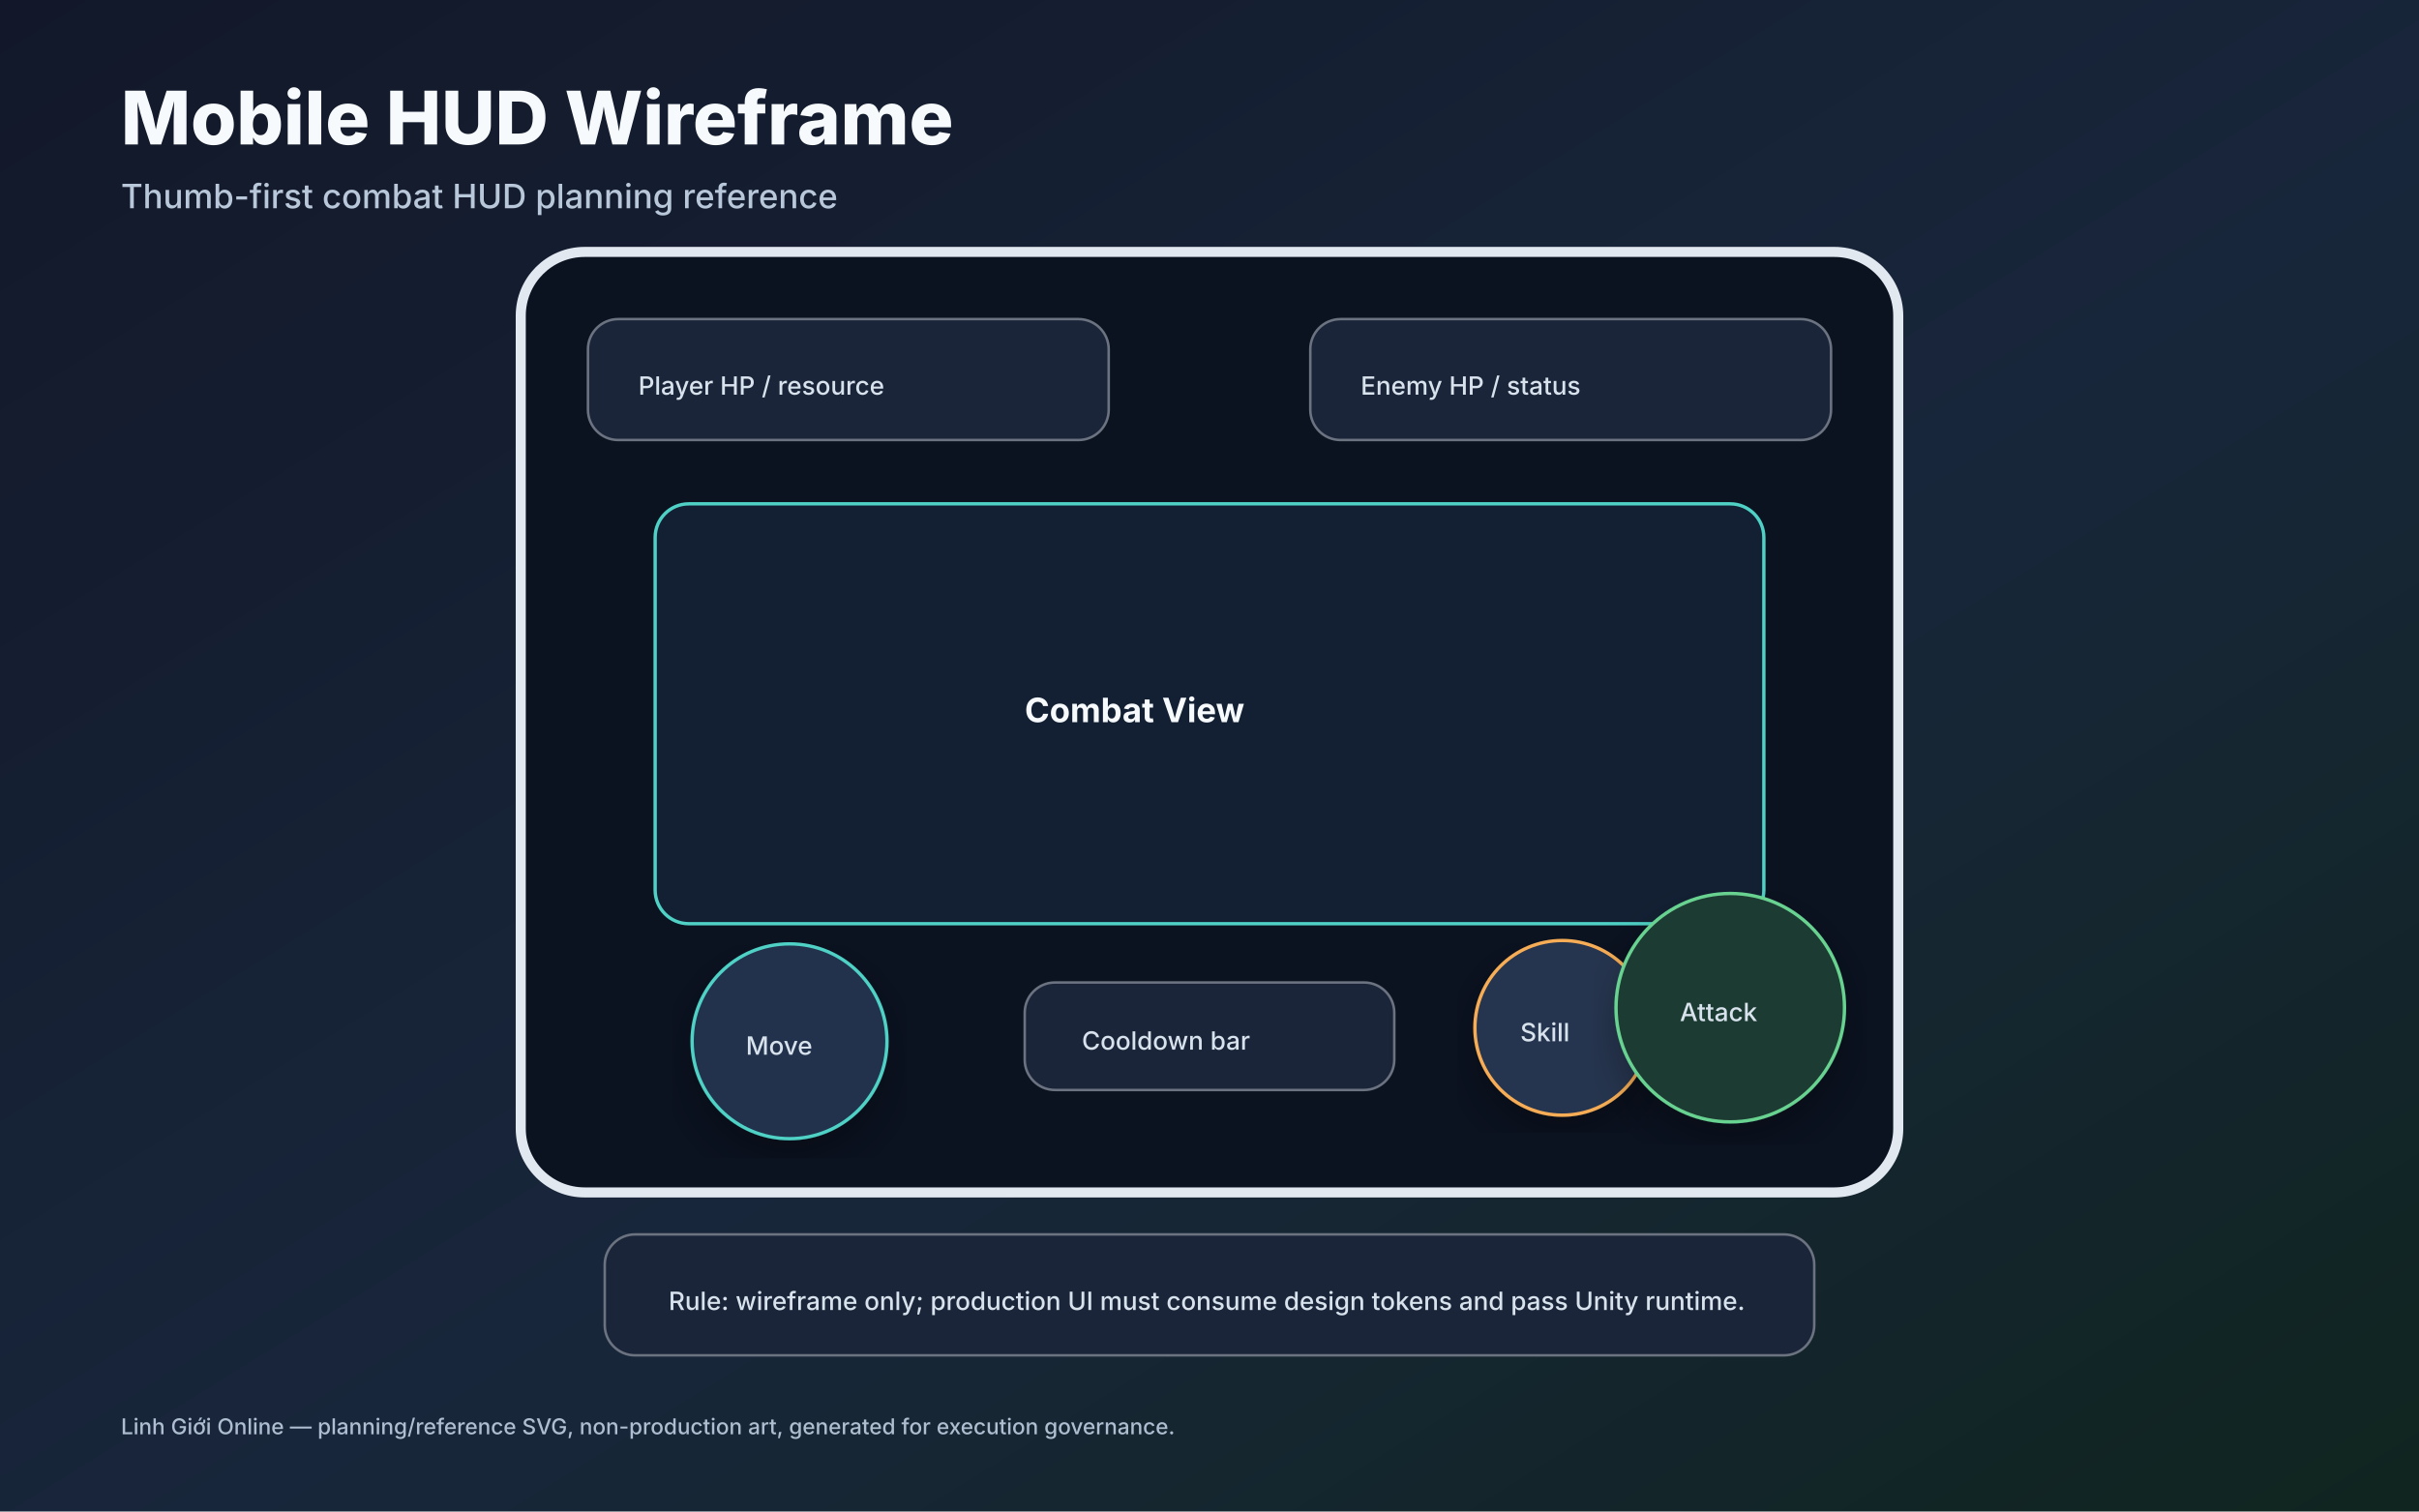
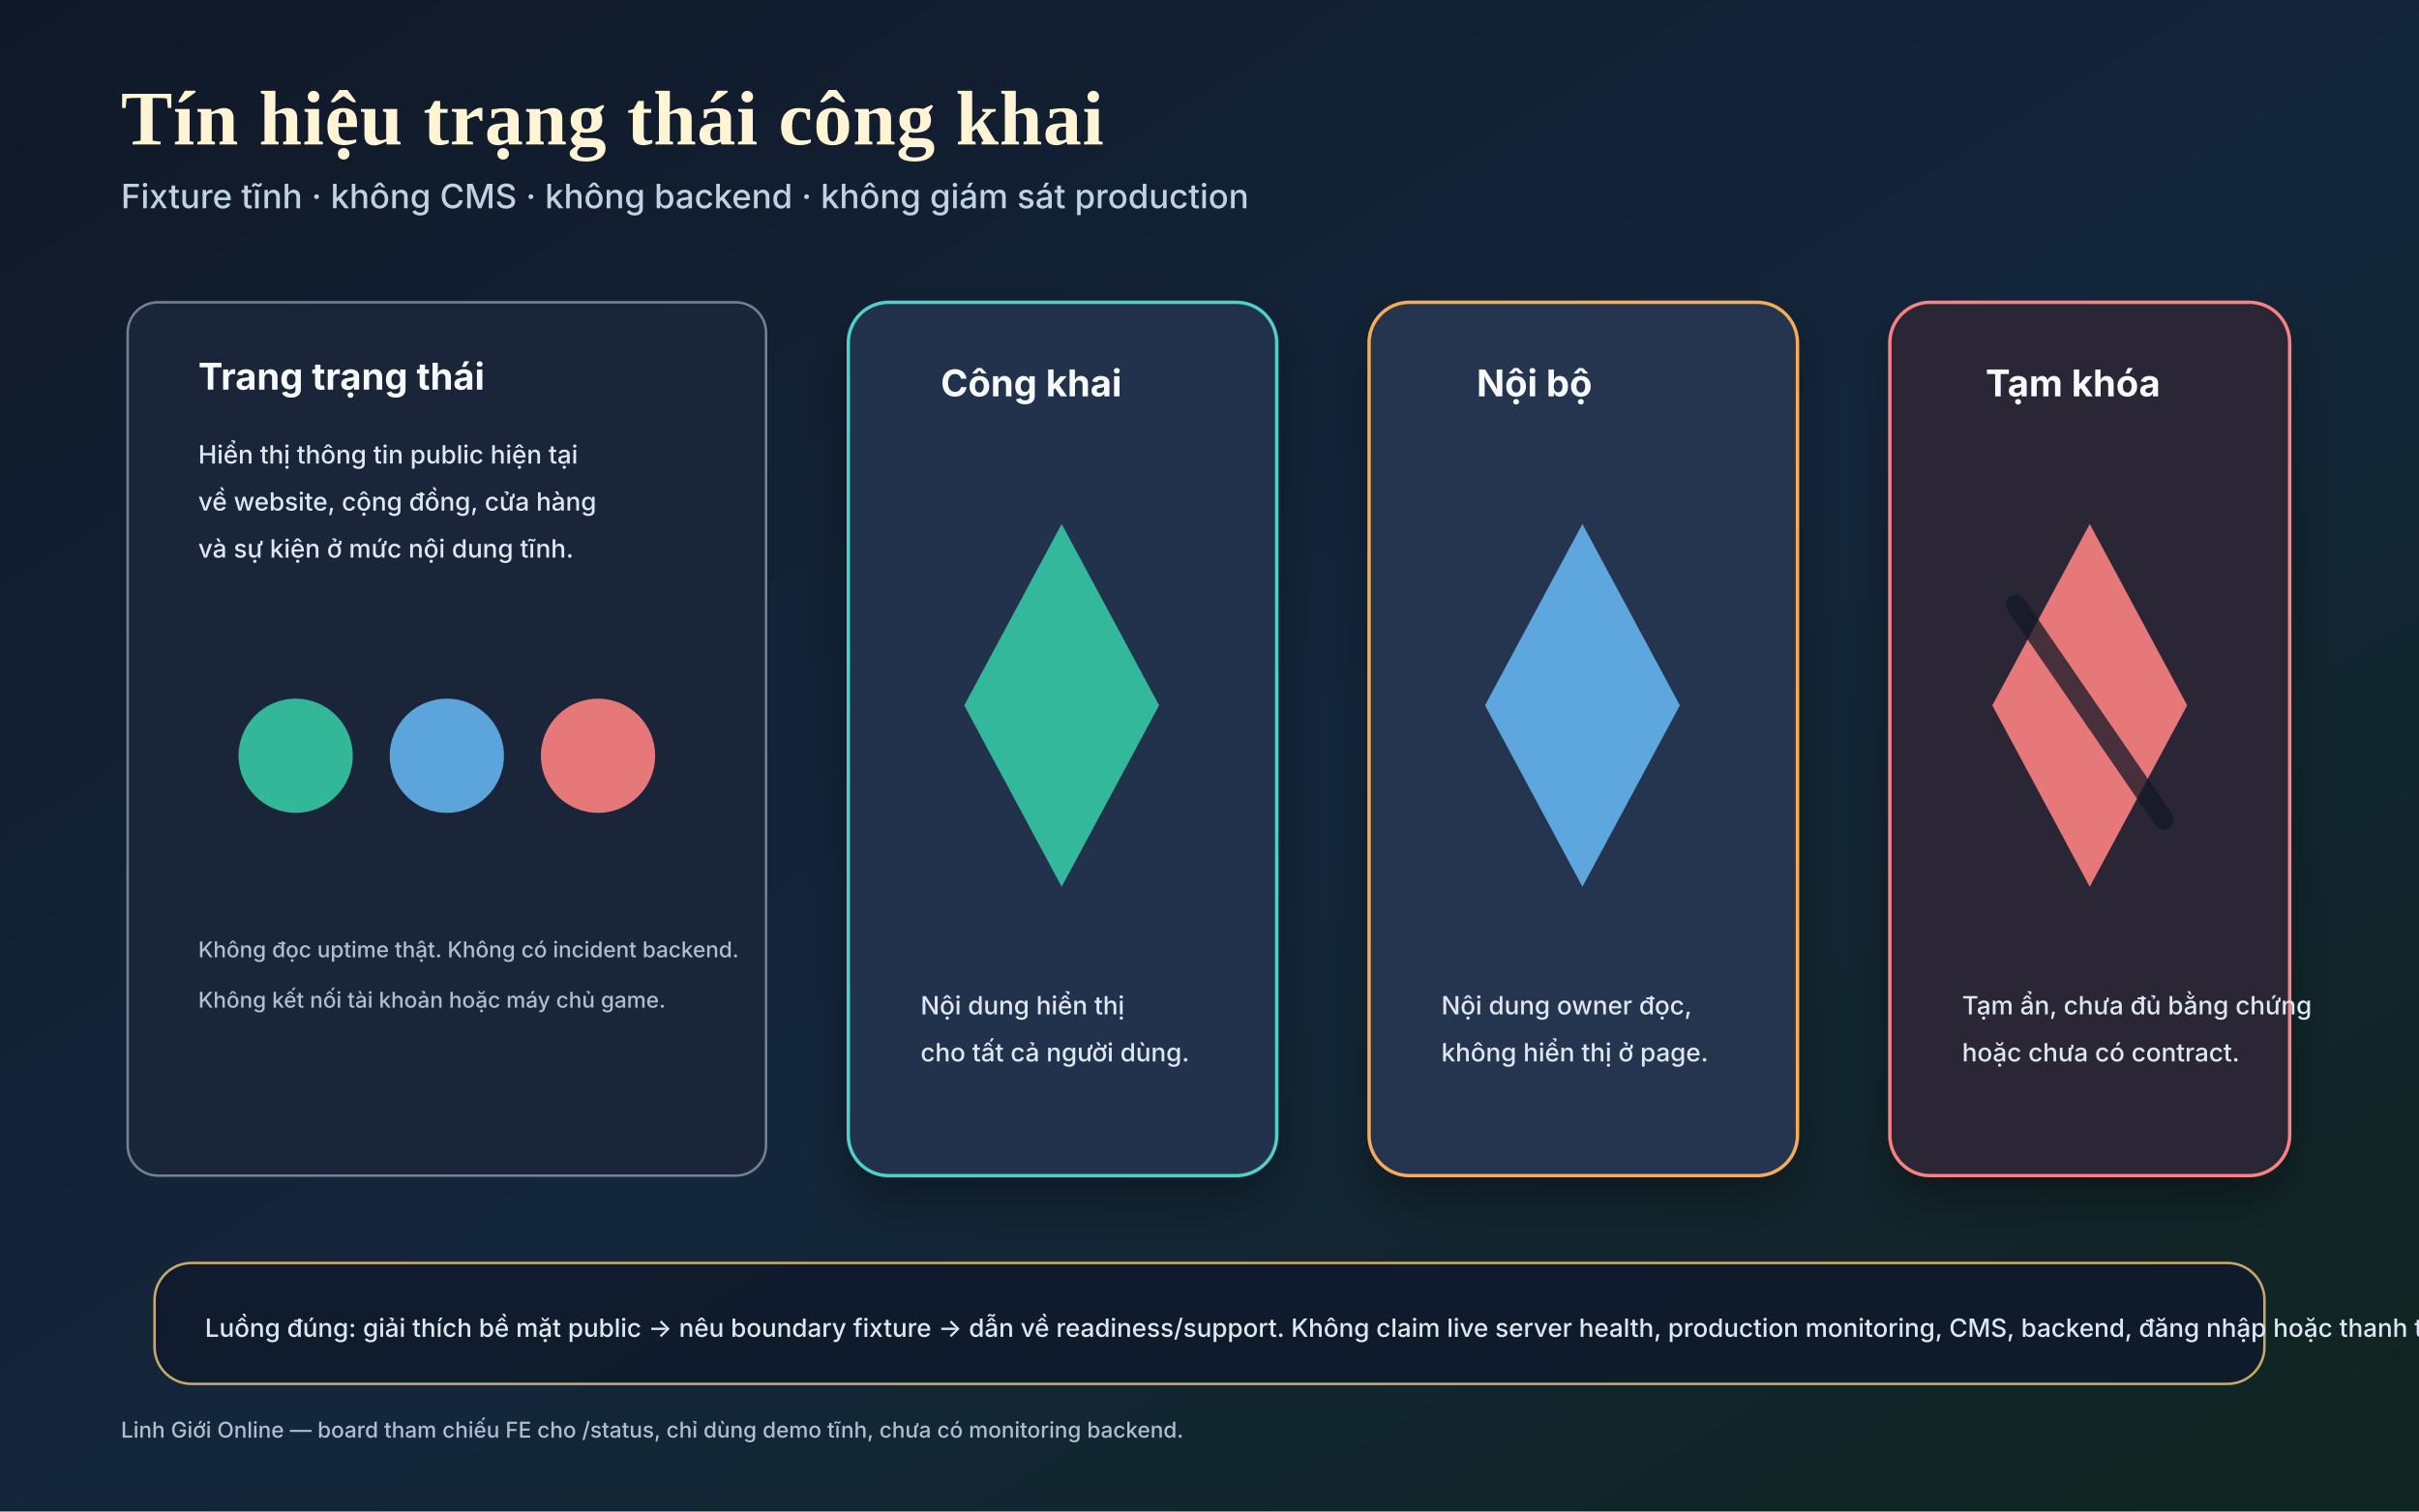
<svg xmlns="http://www.w3.org/2000/svg" width="1440" height="900" viewBox="0 0 1440 900" role="img" aria-labelledby="title desc">
  <defs>
    <linearGradient id="bg" x1="0" y1="0" x2="1" y2="1">
-       <stop offset="0%" stop-color="#121829" />
-       <stop offset="55%" stop-color="#18263b" />
+       <stop offset="0%" stop-color="#101827" />
+       <stop offset="52%" stop-color="#14263c" />
      <stop offset="100%" stop-color="#10251f" />
    </linearGradient>
    <filter id="shadow" x="-10%" y="-10%" width="120%" height="120%">
-       <feDropShadow dx="0" dy="12" stdDeviation="12" flood-color="#000000" flood-opacity="0.28" />
+       <feDropShadow dx="0" dy="14" stdDeviation="14" flood-color="#000000" flood-opacity="0.32" />
    </filter>
    <style>
-       .title { font: 800 44px Inter, Arial, sans-serif; fill: #f7fafc; }
-       .subtitle { font: 500 20px Inter, Arial, sans-serif; fill: #b8c7d9; }
-       .label { font: 700 20px Inter, Arial, sans-serif; fill: #f7fafc; }
-       .small { font: 500 15px Inter, Arial, sans-serif; fill: #d8e2ed; }
+       .title { font: 800 46px Georgia, 'Times New Roman', serif; fill: #fff4d4; letter-spacing: .4px; }
+       .subtitle { font: 500 20px Inter, Arial, sans-serif; fill: #bfd1e2; }
+       .label { font: 750 22px Inter, Arial, sans-serif; fill: #f7fafc; }
+       .small { font: 500 15px Inter, Arial, sans-serif; fill: #dce7f2; }
      .tiny { font: 500 13px Inter, Arial, sans-serif; fill: #aebed0; }
      .card { fill: #20324d; stroke: #4fd1c5; stroke-width: 2; rx: 24; filter: url(#shadow); }
      .card2 { fill: #26344f; stroke: #f6ad55; stroke-width: 2; rx: 24; filter: url(#shadow); }
-       .card3 { fill: #1f3a32; stroke: #68d391; stroke-width: 2; rx: 24; filter: url(#shadow); }
-       .muted { fill: #1a2539; stroke: #6b7280; stroke-width: 1.5; rx: 18; }
+       .card3 { fill: #2b2736; stroke: #fc8181; stroke-width: 2; rx: 24; filter: url(#shadow); }
+       .muted { fill: #1a2539; stroke: #718096; stroke-width: 1.5; rx: 18; }
      .line { stroke: #94a3b8; stroke-width: 4; stroke-linecap: round; }
-       .dash { stroke: #f6ad55; stroke-width: 4; stroke-linecap: round; stroke-dasharray: 10 10; }
-       .accent { fill: #4fd1c5; }
-       .warn { fill: #f6ad55; }
-       .ok { fill: #68d391; }
+       .green { fill: #35c6a3; }
+       .blue { fill: #63b3ed; }
+       .red { fill: #fc8181; }
+       .gold { fill: #f6ad55; }
    </style>
  </defs>
  <rect width="1440" height="900" fill="url(#bg)" />
-   <text x="72" y="86" class="title">Mobile HUD Wireframe</text>
-   <text x="72" y="124" class="subtitle">Thumb-first combat HUD planning reference</text>
-   <rect x="310" y="150" width="820" height="560" rx="38" fill="#0b1220" stroke="#e2e8f0" stroke-width="6" />
-   <rect x="350" y="190" width="310" height="72" class="muted" />
-   <text x="380" y="235" class="small">Player HP / resource</text>
-   <rect x="780" y="190" width="310" height="72" class="muted" />
-   <text x="810" y="235" class="small">Enemy HP / status</text>
-   <rect x="390" y="300" width="660" height="250" rx="20" fill="#132033" stroke="#4fd1c5" stroke-width="2" />
-   <text x="610" y="430" class="label">Combat View</text>
-   <circle cx="470" cy="620" r="58" class="card" />
-   <text x="444" y="628" class="small">Move</text>
-   <circle cx="930" cy="612" r="52" class="card2" />
-   <text x="905" y="620" class="small">Skill</text>
-   <circle cx="1030" cy="600" r="68" class="card3" />
-   <text x="1000" y="608" class="small">Attack</text>
-   <rect x="610" y="585" width="220" height="64" class="muted" />
-   <text x="644" y="625" class="small">Cooldown bar</text>
-   <rect x="360" y="735" width="720" height="72" class="muted" />
-   <text x="398" y="780" class="small">Rule: wireframe only; production UI must consume design tokens and pass Unity runtime.</text>
-   <text x="72" y="854" class="tiny">Linh Giới Online — planning/reference SVG, non-production art, generated for execution governance.</text>
+   <text x="72" y="86" class="title">Tín hiệu trạng thái công khai</text>
+   <text x="72" y="124" class="subtitle">Fixture tĩnh · không CMS · không backend · không giám sát production</text>
+   <rect x="76" y="180" width="380" height="520" class="muted" />
+   <text x="118" y="232" class="label">Trang trạng thái</text>
+   <text x="118" y="276" class="small">Hiển thị thông tin public hiện tại</text>
+   <text x="118" y="304" class="small">về website, cộng đồng, cửa hàng</text>
+   <text x="118" y="332" class="small">và sự kiện ở mức nội dung tĩnh.</text>
+   <circle cx="176" cy="450" r="34" class="green" opacity=".9" />
+   <circle cx="266" cy="450" r="34" class="blue" opacity=".9" />
+   <circle cx="356" cy="450" r="34" class="red" opacity=".9" />
+   <text x="118" y="570" class="tiny">Không đọc uptime thật. Không có incident backend.</text>
+   <text x="118" y="600" class="tiny">Không kết nối tài khoản hoặc máy chủ game.</text>
+   <rect x="505" y="180" width="255" height="520" class="card" />
+   <text x="560" y="236" class="label">Công khai</text>
+   <polygon points="632,312 690,420 632,528 574,420" fill="#35c6a3" opacity=".9" />
+   <text x="548" y="604" class="small">Nội dung hiển thị</text>
+   <text x="548" y="632" class="small">cho tất cả người dùng.</text>
+   <rect x="815" y="180" width="255" height="520" class="card2" />
+   <text x="879" y="236" class="label">Nội bộ</text>
+   <polygon points="942,312 1000,420 942,528 884,420" fill="#63b3ed" opacity=".9" />
+   <text x="858" y="604" class="small">Nội dung owner đọc,</text>
+   <text x="858" y="632" class="small">không hiển thị ở page.</text>
+   <rect x="1125" y="180" width="238" height="520" class="card3" />
+   <text x="1182" y="236" class="label">Tạm khóa</text>
+   <polygon points="1244,312 1302,420 1244,528 1186,420" fill="#fc8181" opacity=".9" />
+   <line x1="1200" y1="360" x2="1288" y2="488" stroke="#111827" stroke-width="12" stroke-linecap="round" opacity=".75" />
+   <text x="1168" y="604" class="small">Tạm ẩn, chưa đủ bằng chứng</text>
+   <text x="1168" y="632" class="small">hoặc chưa có contract.</text>
+   <rect x="92" y="752" width="1256" height="72" rx="22" fill="#0f1a2b" stroke="#d7b36a" stroke-width="1.5" opacity=".92" />
+   <text x="122" y="796" class="small">Luồng đúng: giải thích bề mặt public → nêu boundary fixture → dẫn về readiness/support. Không claim live server health, production monitoring, CMS, backend, đăng nhập hoặc thanh toán.</text>
+   <text x="72" y="856" class="tiny">Linh Giới Online — board tham chiếu FE cho /status, chỉ dùng demo tĩnh, chưa có monitoring backend.</text>
</svg>
